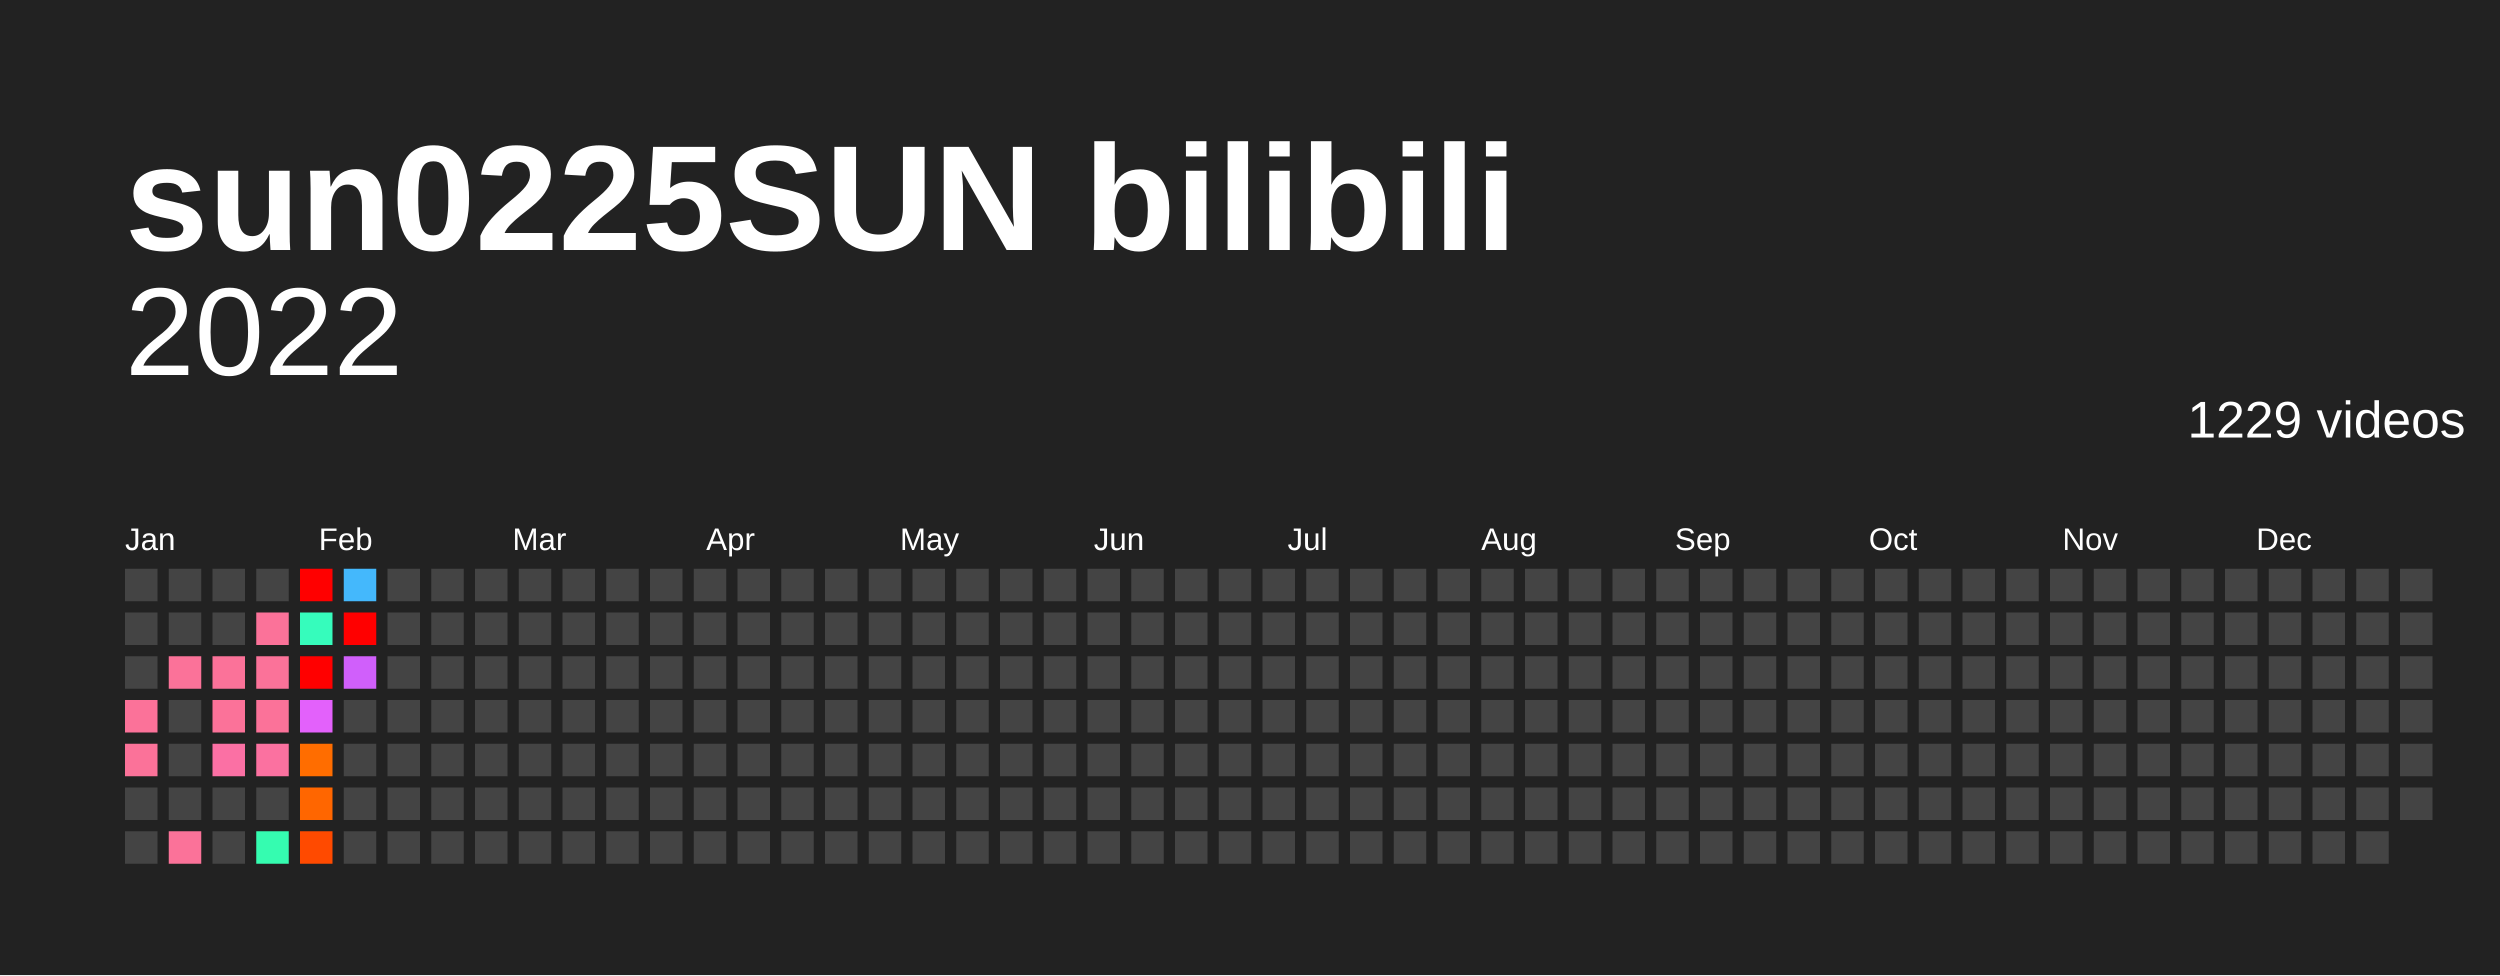
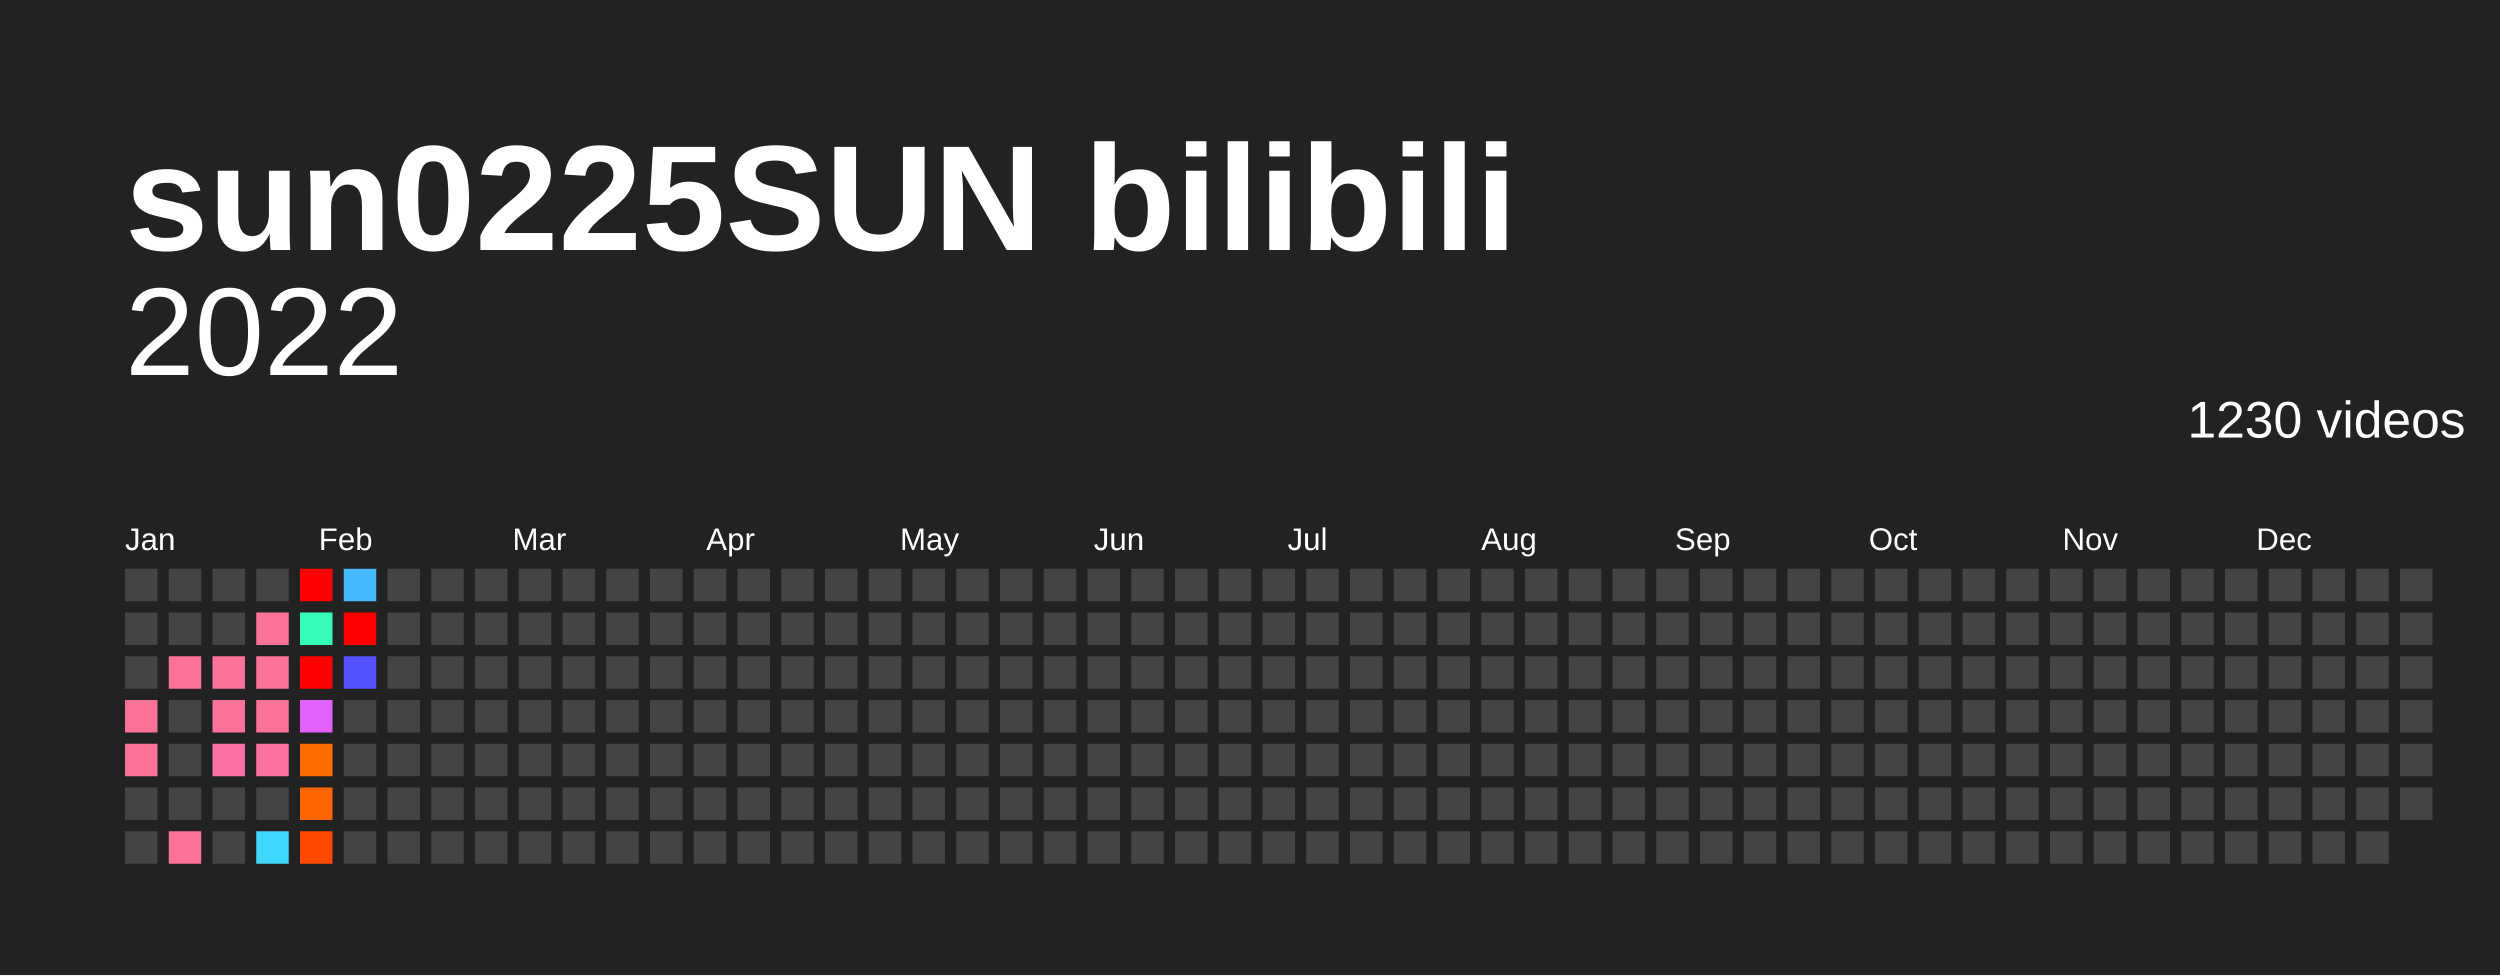
<svg xmlns="http://www.w3.org/2000/svg" baseProfile="full" height="78mm" version="1.1" viewBox="0,0,200,78" width="200mm">
  <defs />
  <rect fill="#222222" height="78" width="200" x="0" y="0" />
  <text fill="#FFFFFF" style="font-size:12px; font-family:Arial; font-weight:bold;" x="10" y="20">sun0225SUN bilibili</text>
  <text alignment-baseline="hanging" fill="#FFFFFF" style="font-size:10.0px; font-family:Arial;" x="10" y="30">2022</text>
-   <text alignment-baseline="hanging" fill="#FFFFFF" style="font-size:4.125px; font-family:Arial;" x="175" y="35">1229 videos</text>
+   <text alignment-baseline="hanging" fill="#FFFFFF" style="font-size:4.125px; font-family:Arial;" x="175" y="35">1230 videos</text>
  <text fill="#FFFFFF" style="font-size:2.5px; font-family:Arial" x="10.0" y="44">Jan</text>
  <text fill="#FFFFFF" style="font-size:2.5px; font-family:Arial" x="25.5" y="44">Feb</text>
  <text fill="#FFFFFF" style="font-size:2.5px; font-family:Arial" x="41.0" y="44">Mar</text>
  <text fill="#FFFFFF" style="font-size:2.5px; font-family:Arial" x="56.5" y="44">Apr</text>
  <text fill="#FFFFFF" style="font-size:2.5px; font-family:Arial" x="72.0" y="44">May</text>
  <text fill="#FFFFFF" style="font-size:2.5px; font-family:Arial" x="87.5" y="44">Jun</text>
  <text fill="#FFFFFF" style="font-size:2.5px; font-family:Arial" x="103.0" y="44">Jul</text>
  <text fill="#FFFFFF" style="font-size:2.5px; font-family:Arial" x="118.5" y="44">Aug</text>
  <text fill="#FFFFFF" style="font-size:2.5px; font-family:Arial" x="134.0" y="44">Sep</text>
  <text fill="#FFFFFF" style="font-size:2.5px; font-family:Arial" x="149.5" y="44">Oct</text>
  <text fill="#FFFFFF" style="font-size:2.5px; font-family:Arial" x="165.0" y="44">Nov</text>
  <text fill="#FFFFFF" style="font-size:2.5px; font-family:Arial" x="180.5" y="44">Dec</text>
  <rect fill="#444444" height="2.6" width="2.6" x="10.0" y="45.5" />
  <rect fill="#444444" height="2.6" width="2.6" x="10.0" y="49.0" />
  <rect fill="#444444" height="2.6" width="2.6" x="10.0" y="52.5" />
  <rect fill="#fb7299" height="2.6" width="2.6" x="10.0" y="56.0" />
  <rect fill="#fb7299" height="2.6" width="2.6" x="10.0" y="59.5" />
  <rect fill="#444444" height="2.6" width="2.6" x="10.0" y="63.0" />
  <rect fill="#444444" height="2.6" width="2.6" x="10.0" y="66.5" />
  <rect fill="#444444" height="2.6" width="2.6" x="13.5" y="45.5" />
  <rect fill="#444444" height="2.6" width="2.6" x="13.5" y="49.0" />
  <rect fill="#fb7299" height="2.6" width="2.6" x="13.5" y="52.5" />
  <rect fill="#444444" height="2.6" width="2.6" x="13.5" y="56.0" />
  <rect fill="#444444" height="2.6" width="2.6" x="13.5" y="59.5" />
  <rect fill="#444444" height="2.6" width="2.6" x="13.5" y="63.0" />
  <rect fill="#fb7299" height="2.6" width="2.6" x="13.5" y="66.5" />
  <rect fill="#444444" height="2.6" width="2.6" x="17.0" y="45.5" />
  <rect fill="#444444" height="2.6" width="2.6" x="17.0" y="49.0" />
  <rect fill="#fb7299" height="2.6" width="2.6" x="17.0" y="52.5" />
  <rect fill="#fb7299" height="2.6" width="2.6" x="17.0" y="56.0" />
  <rect fill="#fb70a4" height="2.6" width="2.6" x="17.0" y="59.5" />
  <rect fill="#444444" height="2.6" width="2.6" x="17.0" y="63.0" />
  <rect fill="#444444" height="2.6" width="2.6" x="17.0" y="66.5" />
  <rect fill="#444444" height="2.6" width="2.6" x="20.5" y="45.5" />
  <rect fill="#fb7299" height="2.6" width="2.6" x="20.5" y="49.0" />
  <rect fill="#fb7299" height="2.6" width="2.6" x="20.5" y="52.5" />
  <rect fill="#fb7299" height="2.6" width="2.6" x="20.5" y="56.0" />
-   <rect fill="#fb71a0" height="2.6" width="2.6" x="20.5" y="59.5" />
+   <rect fill="#fb71a1" height="2.6" width="2.6" x="20.5" y="59.5" />
  <rect fill="#444444" height="2.6" width="2.6" x="20.5" y="63.0" />
-   <rect fill="#35fcb0" height="2.6" width="2.6" x="20.5" y="66.5" />
+   <rect fill="#41d6fc" height="2.6" width="2.6" x="20.5" y="66.5" />
  <rect fill="red" height="2.6" width="2.6" x="24.0" y="45.5" />
-   <rect fill="#36fcbc" height="2.6" width="2.6" x="24.0" y="49.0" />
+   <rect fill="#36fcb9" height="2.6" width="2.6" x="24.0" y="49.0" />
  <rect fill="red" height="2.6" width="2.6" x="24.0" y="52.5" />
-   <rect fill="#e361fb" height="2.6" width="2.6" x="24.0" y="56.0" />
+   <rect fill="#e261fb" height="2.6" width="2.6" x="24.0" y="56.0" />
  <rect fill="#ff6d00" height="2.6" width="2.6" x="24.0" y="59.5" />
-   <rect fill="#ff6600" height="2.6" width="2.6" x="24.0" y="63.0" />
-   <rect fill="#ff4a00" height="2.6" width="2.6" x="24.0" y="66.5" />
-   <rect fill="#44b8fc" height="2.6" width="2.6" x="27.5" y="45.5" />
+   <rect fill="#ff6500" height="2.6" width="2.6" x="24.0" y="63.0" />
+   <rect fill="#ff4900" height="2.6" width="2.6" x="24.0" y="66.5" />
+   <rect fill="#44bafc" height="2.6" width="2.6" x="27.5" y="45.5" />
  <rect fill="red" height="2.6" width="2.6" x="27.5" y="49.0" />
-   <rect fill="#d05ffb" height="2.6" width="2.6" x="27.5" y="52.5" />
+   <rect fill="#5551fc" height="2.6" width="2.6" x="27.5" y="52.5" />
  <rect fill="#444444" height="2.6" width="2.6" x="27.5" y="56.0" />
  <rect fill="#444444" height="2.6" width="2.6" x="27.5" y="59.5" />
  <rect fill="#444444" height="2.6" width="2.6" x="27.5" y="63.0" />
  <rect fill="#444444" height="2.6" width="2.6" x="27.5" y="66.5" />
  <rect fill="#444444" height="2.6" width="2.6" x="31.0" y="45.5" />
  <rect fill="#444444" height="2.6" width="2.6" x="31.0" y="49.0" />
  <rect fill="#444444" height="2.6" width="2.6" x="31.0" y="52.5" />
  <rect fill="#444444" height="2.6" width="2.6" x="31.0" y="56.0" />
  <rect fill="#444444" height="2.6" width="2.6" x="31.0" y="59.5" />
  <rect fill="#444444" height="2.6" width="2.6" x="31.0" y="63.0" />
  <rect fill="#444444" height="2.6" width="2.6" x="31.0" y="66.5" />
  <rect fill="#444444" height="2.6" width="2.6" x="34.5" y="45.5" />
  <rect fill="#444444" height="2.6" width="2.6" x="34.5" y="49.0" />
  <rect fill="#444444" height="2.6" width="2.6" x="34.5" y="52.5" />
  <rect fill="#444444" height="2.6" width="2.6" x="34.5" y="56.0" />
  <rect fill="#444444" height="2.6" width="2.6" x="34.5" y="59.5" />
  <rect fill="#444444" height="2.6" width="2.6" x="34.5" y="63.0" />
  <rect fill="#444444" height="2.6" width="2.6" x="34.5" y="66.5" />
  <rect fill="#444444" height="2.6" width="2.6" x="38.0" y="45.5" />
  <rect fill="#444444" height="2.6" width="2.6" x="38.0" y="49.0" />
  <rect fill="#444444" height="2.6" width="2.6" x="38.0" y="52.5" />
  <rect fill="#444444" height="2.6" width="2.6" x="38.0" y="56.0" />
  <rect fill="#444444" height="2.6" width="2.6" x="38.0" y="59.5" />
  <rect fill="#444444" height="2.6" width="2.6" x="38.0" y="63.0" />
  <rect fill="#444444" height="2.6" width="2.6" x="38.0" y="66.5" />
  <rect fill="#444444" height="2.6" width="2.6" x="41.5" y="45.5" />
  <rect fill="#444444" height="2.6" width="2.6" x="41.5" y="49.0" />
  <rect fill="#444444" height="2.6" width="2.6" x="41.5" y="52.5" />
  <rect fill="#444444" height="2.6" width="2.6" x="41.5" y="56.0" />
  <rect fill="#444444" height="2.6" width="2.6" x="41.5" y="59.5" />
  <rect fill="#444444" height="2.6" width="2.6" x="41.5" y="63.0" />
  <rect fill="#444444" height="2.6" width="2.6" x="41.5" y="66.5" />
  <rect fill="#444444" height="2.6" width="2.6" x="45.0" y="45.5" />
  <rect fill="#444444" height="2.6" width="2.6" x="45.0" y="49.0" />
  <rect fill="#444444" height="2.6" width="2.6" x="45.0" y="52.5" />
  <rect fill="#444444" height="2.6" width="2.6" x="45.0" y="56.0" />
  <rect fill="#444444" height="2.6" width="2.6" x="45.0" y="59.5" />
  <rect fill="#444444" height="2.6" width="2.6" x="45.0" y="63.0" />
  <rect fill="#444444" height="2.6" width="2.6" x="45.0" y="66.5" />
  <rect fill="#444444" height="2.6" width="2.6" x="48.5" y="45.5" />
  <rect fill="#444444" height="2.6" width="2.6" x="48.5" y="49.0" />
  <rect fill="#444444" height="2.6" width="2.6" x="48.5" y="52.5" />
  <rect fill="#444444" height="2.6" width="2.6" x="48.5" y="56.0" />
  <rect fill="#444444" height="2.6" width="2.6" x="48.5" y="59.5" />
  <rect fill="#444444" height="2.6" width="2.6" x="48.5" y="63.0" />
  <rect fill="#444444" height="2.6" width="2.6" x="48.5" y="66.5" />
  <rect fill="#444444" height="2.6" width="2.6" x="52.0" y="45.5" />
  <rect fill="#444444" height="2.6" width="2.6" x="52.0" y="49.0" />
  <rect fill="#444444" height="2.6" width="2.6" x="52.0" y="52.5" />
  <rect fill="#444444" height="2.6" width="2.6" x="52.0" y="56.0" />
  <rect fill="#444444" height="2.6" width="2.6" x="52.0" y="59.5" />
  <rect fill="#444444" height="2.6" width="2.6" x="52.0" y="63.0" />
  <rect fill="#444444" height="2.6" width="2.6" x="52.0" y="66.5" />
  <rect fill="#444444" height="2.6" width="2.6" x="55.5" y="45.5" />
  <rect fill="#444444" height="2.6" width="2.6" x="55.5" y="49.0" />
  <rect fill="#444444" height="2.6" width="2.6" x="55.5" y="52.5" />
  <rect fill="#444444" height="2.6" width="2.6" x="55.5" y="56.0" />
  <rect fill="#444444" height="2.6" width="2.6" x="55.5" y="59.5" />
  <rect fill="#444444" height="2.6" width="2.6" x="55.5" y="63.0" />
  <rect fill="#444444" height="2.6" width="2.6" x="55.5" y="66.5" />
  <rect fill="#444444" height="2.6" width="2.6" x="59.0" y="45.5" />
  <rect fill="#444444" height="2.6" width="2.6" x="59.0" y="49.0" />
  <rect fill="#444444" height="2.6" width="2.6" x="59.0" y="52.5" />
  <rect fill="#444444" height="2.6" width="2.6" x="59.0" y="56.0" />
  <rect fill="#444444" height="2.6" width="2.6" x="59.0" y="59.5" />
  <rect fill="#444444" height="2.6" width="2.6" x="59.0" y="63.0" />
  <rect fill="#444444" height="2.6" width="2.6" x="59.0" y="66.5" />
  <rect fill="#444444" height="2.6" width="2.6" x="62.5" y="45.5" />
  <rect fill="#444444" height="2.6" width="2.6" x="62.5" y="49.0" />
  <rect fill="#444444" height="2.6" width="2.6" x="62.5" y="52.5" />
  <rect fill="#444444" height="2.6" width="2.6" x="62.5" y="56.0" />
  <rect fill="#444444" height="2.6" width="2.6" x="62.5" y="59.5" />
  <rect fill="#444444" height="2.6" width="2.6" x="62.5" y="63.0" />
  <rect fill="#444444" height="2.6" width="2.6" x="62.5" y="66.5" />
  <rect fill="#444444" height="2.6" width="2.6" x="66.0" y="45.5" />
  <rect fill="#444444" height="2.6" width="2.6" x="66.0" y="49.0" />
  <rect fill="#444444" height="2.6" width="2.6" x="66.0" y="52.5" />
  <rect fill="#444444" height="2.6" width="2.6" x="66.0" y="56.0" />
  <rect fill="#444444" height="2.6" width="2.6" x="66.0" y="59.5" />
  <rect fill="#444444" height="2.6" width="2.6" x="66.0" y="63.0" />
  <rect fill="#444444" height="2.6" width="2.6" x="66.0" y="66.5" />
  <rect fill="#444444" height="2.6" width="2.6" x="69.5" y="45.5" />
  <rect fill="#444444" height="2.6" width="2.6" x="69.5" y="49.0" />
  <rect fill="#444444" height="2.6" width="2.6" x="69.5" y="52.5" />
  <rect fill="#444444" height="2.6" width="2.6" x="69.5" y="56.0" />
  <rect fill="#444444" height="2.6" width="2.6" x="69.5" y="59.5" />
  <rect fill="#444444" height="2.6" width="2.6" x="69.5" y="63.0" />
  <rect fill="#444444" height="2.6" width="2.6" x="69.5" y="66.5" />
  <rect fill="#444444" height="2.6" width="2.6" x="73.0" y="45.5" />
  <rect fill="#444444" height="2.6" width="2.6" x="73.0" y="49.0" />
  <rect fill="#444444" height="2.6" width="2.6" x="73.0" y="52.5" />
  <rect fill="#444444" height="2.6" width="2.6" x="73.0" y="56.0" />
  <rect fill="#444444" height="2.6" width="2.6" x="73.0" y="59.5" />
  <rect fill="#444444" height="2.6" width="2.6" x="73.0" y="63.0" />
  <rect fill="#444444" height="2.6" width="2.6" x="73.0" y="66.5" />
  <rect fill="#444444" height="2.6" width="2.6" x="76.5" y="45.5" />
  <rect fill="#444444" height="2.6" width="2.6" x="76.5" y="49.0" />
  <rect fill="#444444" height="2.6" width="2.6" x="76.5" y="52.5" />
  <rect fill="#444444" height="2.6" width="2.6" x="76.5" y="56.0" />
  <rect fill="#444444" height="2.6" width="2.6" x="76.5" y="59.5" />
  <rect fill="#444444" height="2.6" width="2.6" x="76.5" y="63.0" />
  <rect fill="#444444" height="2.6" width="2.6" x="76.5" y="66.5" />
  <rect fill="#444444" height="2.6" width="2.6" x="80.0" y="45.5" />
  <rect fill="#444444" height="2.6" width="2.6" x="80.0" y="49.0" />
  <rect fill="#444444" height="2.6" width="2.6" x="80.0" y="52.5" />
  <rect fill="#444444" height="2.6" width="2.6" x="80.0" y="56.0" />
  <rect fill="#444444" height="2.6" width="2.6" x="80.0" y="59.5" />
  <rect fill="#444444" height="2.6" width="2.6" x="80.0" y="63.0" />
  <rect fill="#444444" height="2.6" width="2.6" x="80.0" y="66.5" />
  <rect fill="#444444" height="2.6" width="2.6" x="83.5" y="45.5" />
  <rect fill="#444444" height="2.6" width="2.6" x="83.5" y="49.0" />
  <rect fill="#444444" height="2.6" width="2.6" x="83.5" y="52.5" />
  <rect fill="#444444" height="2.6" width="2.6" x="83.5" y="56.0" />
  <rect fill="#444444" height="2.6" width="2.6" x="83.5" y="59.5" />
  <rect fill="#444444" height="2.6" width="2.6" x="83.5" y="63.0" />
  <rect fill="#444444" height="2.6" width="2.6" x="83.5" y="66.5" />
  <rect fill="#444444" height="2.6" width="2.6" x="87.0" y="45.5" />
  <rect fill="#444444" height="2.6" width="2.6" x="87.0" y="49.0" />
  <rect fill="#444444" height="2.6" width="2.6" x="87.0" y="52.5" />
  <rect fill="#444444" height="2.6" width="2.6" x="87.0" y="56.0" />
  <rect fill="#444444" height="2.6" width="2.6" x="87.0" y="59.5" />
  <rect fill="#444444" height="2.6" width="2.6" x="87.0" y="63.0" />
  <rect fill="#444444" height="2.6" width="2.6" x="87.0" y="66.5" />
  <rect fill="#444444" height="2.6" width="2.6" x="90.5" y="45.5" />
  <rect fill="#444444" height="2.6" width="2.6" x="90.5" y="49.0" />
  <rect fill="#444444" height="2.6" width="2.6" x="90.5" y="52.5" />
  <rect fill="#444444" height="2.6" width="2.6" x="90.5" y="56.0" />
  <rect fill="#444444" height="2.6" width="2.6" x="90.5" y="59.5" />
  <rect fill="#444444" height="2.6" width="2.6" x="90.5" y="63.0" />
  <rect fill="#444444" height="2.6" width="2.6" x="90.5" y="66.5" />
  <rect fill="#444444" height="2.6" width="2.6" x="94.0" y="45.5" />
  <rect fill="#444444" height="2.6" width="2.6" x="94.0" y="49.0" />
  <rect fill="#444444" height="2.6" width="2.6" x="94.0" y="52.5" />
  <rect fill="#444444" height="2.6" width="2.6" x="94.0" y="56.0" />
  <rect fill="#444444" height="2.6" width="2.6" x="94.0" y="59.5" />
  <rect fill="#444444" height="2.6" width="2.6" x="94.0" y="63.0" />
  <rect fill="#444444" height="2.6" width="2.6" x="94.0" y="66.5" />
  <rect fill="#444444" height="2.6" width="2.6" x="97.5" y="45.5" />
  <rect fill="#444444" height="2.6" width="2.6" x="97.5" y="49.0" />
  <rect fill="#444444" height="2.6" width="2.6" x="97.5" y="52.5" />
  <rect fill="#444444" height="2.6" width="2.6" x="97.5" y="56.0" />
  <rect fill="#444444" height="2.6" width="2.6" x="97.5" y="59.5" />
  <rect fill="#444444" height="2.6" width="2.6" x="97.5" y="63.0" />
  <rect fill="#444444" height="2.6" width="2.6" x="97.5" y="66.5" />
  <rect fill="#444444" height="2.6" width="2.6" x="101.0" y="45.5" />
  <rect fill="#444444" height="2.6" width="2.6" x="101.0" y="49.0" />
  <rect fill="#444444" height="2.6" width="2.6" x="101.0" y="52.5" />
  <rect fill="#444444" height="2.6" width="2.6" x="101.0" y="56.0" />
  <rect fill="#444444" height="2.6" width="2.6" x="101.0" y="59.5" />
  <rect fill="#444444" height="2.6" width="2.6" x="101.0" y="63.0" />
  <rect fill="#444444" height="2.6" width="2.6" x="101.0" y="66.5" />
  <rect fill="#444444" height="2.6" width="2.6" x="104.5" y="45.5" />
  <rect fill="#444444" height="2.6" width="2.6" x="104.5" y="49.0" />
  <rect fill="#444444" height="2.6" width="2.6" x="104.5" y="52.5" />
  <rect fill="#444444" height="2.6" width="2.6" x="104.5" y="56.0" />
  <rect fill="#444444" height="2.6" width="2.6" x="104.5" y="59.5" />
  <rect fill="#444444" height="2.6" width="2.6" x="104.5" y="63.0" />
  <rect fill="#444444" height="2.6" width="2.6" x="104.5" y="66.5" />
  <rect fill="#444444" height="2.6" width="2.6" x="108.0" y="45.5" />
  <rect fill="#444444" height="2.6" width="2.6" x="108.0" y="49.0" />
  <rect fill="#444444" height="2.6" width="2.6" x="108.0" y="52.5" />
  <rect fill="#444444" height="2.6" width="2.6" x="108.0" y="56.0" />
  <rect fill="#444444" height="2.6" width="2.6" x="108.0" y="59.5" />
  <rect fill="#444444" height="2.6" width="2.6" x="108.0" y="63.0" />
  <rect fill="#444444" height="2.6" width="2.6" x="108.0" y="66.5" />
  <rect fill="#444444" height="2.6" width="2.6" x="111.5" y="45.5" />
  <rect fill="#444444" height="2.6" width="2.6" x="111.5" y="49.0" />
  <rect fill="#444444" height="2.6" width="2.6" x="111.5" y="52.5" />
  <rect fill="#444444" height="2.6" width="2.6" x="111.5" y="56.0" />
  <rect fill="#444444" height="2.6" width="2.6" x="111.5" y="59.5" />
  <rect fill="#444444" height="2.6" width="2.6" x="111.5" y="63.0" />
  <rect fill="#444444" height="2.6" width="2.6" x="111.5" y="66.5" />
  <rect fill="#444444" height="2.6" width="2.6" x="115.0" y="45.5" />
  <rect fill="#444444" height="2.6" width="2.6" x="115.0" y="49.0" />
  <rect fill="#444444" height="2.6" width="2.6" x="115.0" y="52.5" />
  <rect fill="#444444" height="2.6" width="2.6" x="115.0" y="56.0" />
  <rect fill="#444444" height="2.6" width="2.6" x="115.0" y="59.5" />
  <rect fill="#444444" height="2.6" width="2.6" x="115.0" y="63.0" />
  <rect fill="#444444" height="2.6" width="2.6" x="115.0" y="66.5" />
  <rect fill="#444444" height="2.6" width="2.6" x="118.5" y="45.5" />
  <rect fill="#444444" height="2.6" width="2.6" x="118.5" y="49.0" />
  <rect fill="#444444" height="2.6" width="2.6" x="118.5" y="52.5" />
  <rect fill="#444444" height="2.6" width="2.6" x="118.5" y="56.0" />
  <rect fill="#444444" height="2.6" width="2.6" x="118.5" y="59.5" />
  <rect fill="#444444" height="2.6" width="2.6" x="118.5" y="63.0" />
  <rect fill="#444444" height="2.6" width="2.6" x="118.5" y="66.5" />
  <rect fill="#444444" height="2.6" width="2.6" x="122.0" y="45.5" />
  <rect fill="#444444" height="2.6" width="2.6" x="122.0" y="49.0" />
  <rect fill="#444444" height="2.6" width="2.6" x="122.0" y="52.5" />
  <rect fill="#444444" height="2.6" width="2.6" x="122.0" y="56.0" />
  <rect fill="#444444" height="2.6" width="2.6" x="122.0" y="59.5" />
  <rect fill="#444444" height="2.6" width="2.6" x="122.0" y="63.0" />
  <rect fill="#444444" height="2.6" width="2.6" x="122.0" y="66.5" />
  <rect fill="#444444" height="2.6" width="2.6" x="125.5" y="45.5" />
  <rect fill="#444444" height="2.6" width="2.6" x="125.5" y="49.0" />
  <rect fill="#444444" height="2.6" width="2.6" x="125.5" y="52.5" />
  <rect fill="#444444" height="2.6" width="2.6" x="125.5" y="56.0" />
  <rect fill="#444444" height="2.6" width="2.6" x="125.5" y="59.5" />
  <rect fill="#444444" height="2.6" width="2.6" x="125.5" y="63.0" />
  <rect fill="#444444" height="2.6" width="2.6" x="125.5" y="66.5" />
  <rect fill="#444444" height="2.6" width="2.6" x="129.0" y="45.5" />
  <rect fill="#444444" height="2.6" width="2.6" x="129.0" y="49.0" />
  <rect fill="#444444" height="2.6" width="2.6" x="129.0" y="52.5" />
  <rect fill="#444444" height="2.6" width="2.6" x="129.0" y="56.0" />
  <rect fill="#444444" height="2.6" width="2.6" x="129.0" y="59.5" />
  <rect fill="#444444" height="2.6" width="2.6" x="129.0" y="63.0" />
  <rect fill="#444444" height="2.6" width="2.6" x="129.0" y="66.5" />
  <rect fill="#444444" height="2.6" width="2.6" x="132.5" y="45.5" />
  <rect fill="#444444" height="2.6" width="2.6" x="132.5" y="49.0" />
  <rect fill="#444444" height="2.6" width="2.6" x="132.5" y="52.5" />
  <rect fill="#444444" height="2.6" width="2.6" x="132.5" y="56.0" />
  <rect fill="#444444" height="2.6" width="2.6" x="132.5" y="59.5" />
  <rect fill="#444444" height="2.6" width="2.6" x="132.5" y="63.0" />
  <rect fill="#444444" height="2.6" width="2.6" x="132.5" y="66.5" />
  <rect fill="#444444" height="2.6" width="2.6" x="136.0" y="45.5" />
  <rect fill="#444444" height="2.6" width="2.6" x="136.0" y="49.0" />
  <rect fill="#444444" height="2.6" width="2.6" x="136.0" y="52.5" />
  <rect fill="#444444" height="2.6" width="2.6" x="136.0" y="56.0" />
  <rect fill="#444444" height="2.6" width="2.6" x="136.0" y="59.5" />
  <rect fill="#444444" height="2.6" width="2.6" x="136.0" y="63.0" />
  <rect fill="#444444" height="2.6" width="2.6" x="136.0" y="66.5" />
  <rect fill="#444444" height="2.6" width="2.6" x="139.5" y="45.5" />
  <rect fill="#444444" height="2.6" width="2.6" x="139.5" y="49.0" />
  <rect fill="#444444" height="2.6" width="2.6" x="139.5" y="52.5" />
  <rect fill="#444444" height="2.6" width="2.6" x="139.5" y="56.0" />
  <rect fill="#444444" height="2.6" width="2.6" x="139.5" y="59.5" />
  <rect fill="#444444" height="2.6" width="2.6" x="139.5" y="63.0" />
  <rect fill="#444444" height="2.6" width="2.6" x="139.5" y="66.5" />
  <rect fill="#444444" height="2.6" width="2.6" x="143.0" y="45.5" />
  <rect fill="#444444" height="2.6" width="2.6" x="143.0" y="49.0" />
  <rect fill="#444444" height="2.6" width="2.6" x="143.0" y="52.5" />
  <rect fill="#444444" height="2.6" width="2.6" x="143.0" y="56.0" />
  <rect fill="#444444" height="2.6" width="2.6" x="143.0" y="59.5" />
  <rect fill="#444444" height="2.6" width="2.6" x="143.0" y="63.0" />
  <rect fill="#444444" height="2.6" width="2.6" x="143.0" y="66.5" />
  <rect fill="#444444" height="2.6" width="2.6" x="146.5" y="45.5" />
  <rect fill="#444444" height="2.6" width="2.6" x="146.5" y="49.0" />
  <rect fill="#444444" height="2.6" width="2.6" x="146.5" y="52.5" />
  <rect fill="#444444" height="2.6" width="2.6" x="146.5" y="56.0" />
  <rect fill="#444444" height="2.6" width="2.6" x="146.5" y="59.5" />
  <rect fill="#444444" height="2.6" width="2.6" x="146.5" y="63.0" />
  <rect fill="#444444" height="2.6" width="2.6" x="146.5" y="66.5" />
  <rect fill="#444444" height="2.6" width="2.6" x="150.0" y="45.5" />
  <rect fill="#444444" height="2.6" width="2.6" x="150.0" y="49.0" />
  <rect fill="#444444" height="2.6" width="2.6" x="150.0" y="52.5" />
  <rect fill="#444444" height="2.6" width="2.6" x="150.0" y="56.0" />
  <rect fill="#444444" height="2.6" width="2.6" x="150.0" y="59.5" />
  <rect fill="#444444" height="2.6" width="2.6" x="150.0" y="63.0" />
  <rect fill="#444444" height="2.6" width="2.6" x="150.0" y="66.5" />
  <rect fill="#444444" height="2.6" width="2.6" x="153.5" y="45.5" />
  <rect fill="#444444" height="2.6" width="2.6" x="153.5" y="49.0" />
  <rect fill="#444444" height="2.6" width="2.6" x="153.5" y="52.5" />
  <rect fill="#444444" height="2.6" width="2.6" x="153.5" y="56.0" />
  <rect fill="#444444" height="2.6" width="2.6" x="153.5" y="59.5" />
  <rect fill="#444444" height="2.6" width="2.6" x="153.5" y="63.0" />
  <rect fill="#444444" height="2.6" width="2.6" x="153.5" y="66.5" />
  <rect fill="#444444" height="2.6" width="2.6" x="157.0" y="45.5" />
  <rect fill="#444444" height="2.6" width="2.6" x="157.0" y="49.0" />
  <rect fill="#444444" height="2.6" width="2.6" x="157.0" y="52.5" />
  <rect fill="#444444" height="2.6" width="2.6" x="157.0" y="56.0" />
  <rect fill="#444444" height="2.6" width="2.6" x="157.0" y="59.5" />
  <rect fill="#444444" height="2.6" width="2.6" x="157.0" y="63.0" />
  <rect fill="#444444" height="2.6" width="2.6" x="157.0" y="66.5" />
  <rect fill="#444444" height="2.6" width="2.6" x="160.5" y="45.5" />
  <rect fill="#444444" height="2.6" width="2.6" x="160.5" y="49.0" />
  <rect fill="#444444" height="2.6" width="2.6" x="160.5" y="52.5" />
  <rect fill="#444444" height="2.6" width="2.6" x="160.5" y="56.0" />
  <rect fill="#444444" height="2.6" width="2.6" x="160.5" y="59.5" />
  <rect fill="#444444" height="2.6" width="2.6" x="160.5" y="63.0" />
  <rect fill="#444444" height="2.6" width="2.6" x="160.5" y="66.5" />
  <rect fill="#444444" height="2.6" width="2.6" x="164.0" y="45.5" />
  <rect fill="#444444" height="2.6" width="2.6" x="164.0" y="49.0" />
  <rect fill="#444444" height="2.6" width="2.6" x="164.0" y="52.5" />
  <rect fill="#444444" height="2.6" width="2.6" x="164.0" y="56.0" />
  <rect fill="#444444" height="2.6" width="2.6" x="164.0" y="59.5" />
  <rect fill="#444444" height="2.6" width="2.6" x="164.0" y="63.0" />
  <rect fill="#444444" height="2.6" width="2.6" x="164.0" y="66.5" />
  <rect fill="#444444" height="2.6" width="2.6" x="167.5" y="45.5" />
  <rect fill="#444444" height="2.6" width="2.6" x="167.5" y="49.0" />
  <rect fill="#444444" height="2.6" width="2.6" x="167.5" y="52.5" />
  <rect fill="#444444" height="2.6" width="2.6" x="167.5" y="56.0" />
  <rect fill="#444444" height="2.6" width="2.6" x="167.5" y="59.5" />
  <rect fill="#444444" height="2.6" width="2.6" x="167.5" y="63.0" />
  <rect fill="#444444" height="2.6" width="2.6" x="167.5" y="66.5" />
  <rect fill="#444444" height="2.6" width="2.6" x="171.0" y="45.5" />
  <rect fill="#444444" height="2.6" width="2.6" x="171.0" y="49.0" />
  <rect fill="#444444" height="2.6" width="2.6" x="171.0" y="52.5" />
  <rect fill="#444444" height="2.6" width="2.6" x="171.0" y="56.0" />
  <rect fill="#444444" height="2.6" width="2.6" x="171.0" y="59.5" />
  <rect fill="#444444" height="2.6" width="2.6" x="171.0" y="63.0" />
  <rect fill="#444444" height="2.6" width="2.6" x="171.0" y="66.5" />
  <rect fill="#444444" height="2.6" width="2.6" x="174.5" y="45.5" />
  <rect fill="#444444" height="2.6" width="2.6" x="174.5" y="49.0" />
  <rect fill="#444444" height="2.6" width="2.6" x="174.5" y="52.5" />
  <rect fill="#444444" height="2.6" width="2.6" x="174.5" y="56.0" />
  <rect fill="#444444" height="2.6" width="2.6" x="174.5" y="59.5" />
  <rect fill="#444444" height="2.6" width="2.6" x="174.5" y="63.0" />
  <rect fill="#444444" height="2.6" width="2.6" x="174.5" y="66.5" />
  <rect fill="#444444" height="2.6" width="2.6" x="178.0" y="45.5" />
  <rect fill="#444444" height="2.6" width="2.6" x="178.0" y="49.0" />
  <rect fill="#444444" height="2.6" width="2.6" x="178.0" y="52.5" />
  <rect fill="#444444" height="2.6" width="2.6" x="178.0" y="56.0" />
  <rect fill="#444444" height="2.6" width="2.6" x="178.0" y="59.5" />
  <rect fill="#444444" height="2.6" width="2.6" x="178.0" y="63.0" />
  <rect fill="#444444" height="2.6" width="2.6" x="178.0" y="66.5" />
  <rect fill="#444444" height="2.6" width="2.6" x="181.5" y="45.5" />
  <rect fill="#444444" height="2.6" width="2.6" x="181.5" y="49.0" />
  <rect fill="#444444" height="2.6" width="2.6" x="181.5" y="52.5" />
  <rect fill="#444444" height="2.6" width="2.6" x="181.5" y="56.0" />
  <rect fill="#444444" height="2.6" width="2.6" x="181.5" y="59.5" />
  <rect fill="#444444" height="2.6" width="2.6" x="181.5" y="63.0" />
  <rect fill="#444444" height="2.6" width="2.6" x="181.5" y="66.5" />
  <rect fill="#444444" height="2.6" width="2.6" x="185.0" y="45.5" />
  <rect fill="#444444" height="2.6" width="2.6" x="185.0" y="49.0" />
  <rect fill="#444444" height="2.6" width="2.6" x="185.0" y="52.5" />
  <rect fill="#444444" height="2.6" width="2.6" x="185.0" y="56.0" />
  <rect fill="#444444" height="2.6" width="2.6" x="185.0" y="59.5" />
  <rect fill="#444444" height="2.6" width="2.6" x="185.0" y="63.0" />
  <rect fill="#444444" height="2.6" width="2.6" x="185.0" y="66.5" />
  <rect fill="#444444" height="2.6" width="2.6" x="188.5" y="45.5" />
  <rect fill="#444444" height="2.6" width="2.6" x="188.5" y="49.0" />
  <rect fill="#444444" height="2.6" width="2.6" x="188.5" y="52.5" />
  <rect fill="#444444" height="2.6" width="2.6" x="188.5" y="56.0" />
  <rect fill="#444444" height="2.6" width="2.6" x="188.5" y="59.5" />
  <rect fill="#444444" height="2.6" width="2.6" x="188.5" y="63.0" />
  <rect fill="#444444" height="2.6" width="2.6" x="188.5" y="66.5" />
  <rect fill="#444444" height="2.6" width="2.6" x="192.0" y="45.5" />
  <rect fill="#444444" height="2.6" width="2.6" x="192.0" y="49.0" />
  <rect fill="#444444" height="2.6" width="2.6" x="192.0" y="52.5" />
  <rect fill="#444444" height="2.6" width="2.6" x="192.0" y="56.0" />
  <rect fill="#444444" height="2.6" width="2.6" x="192.0" y="59.5" />
  <rect fill="#444444" height="2.6" width="2.6" x="192.0" y="63.0" />
</svg>
